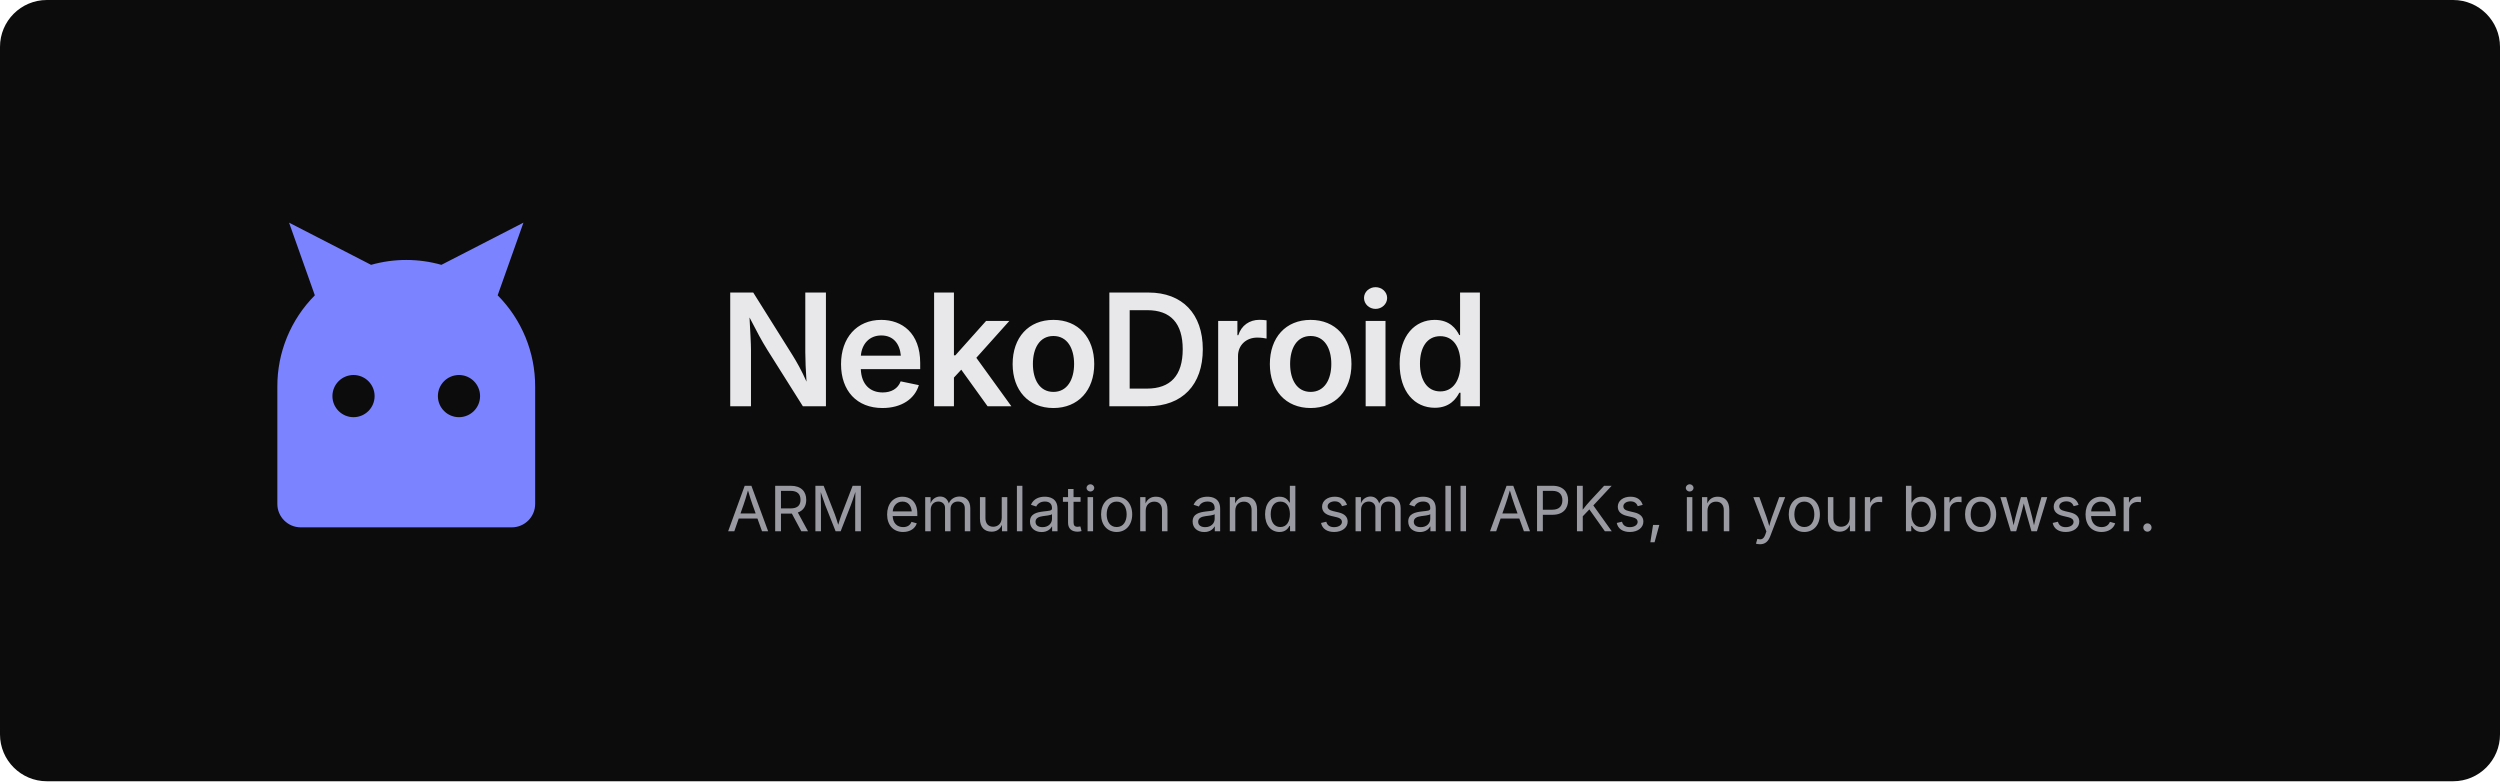
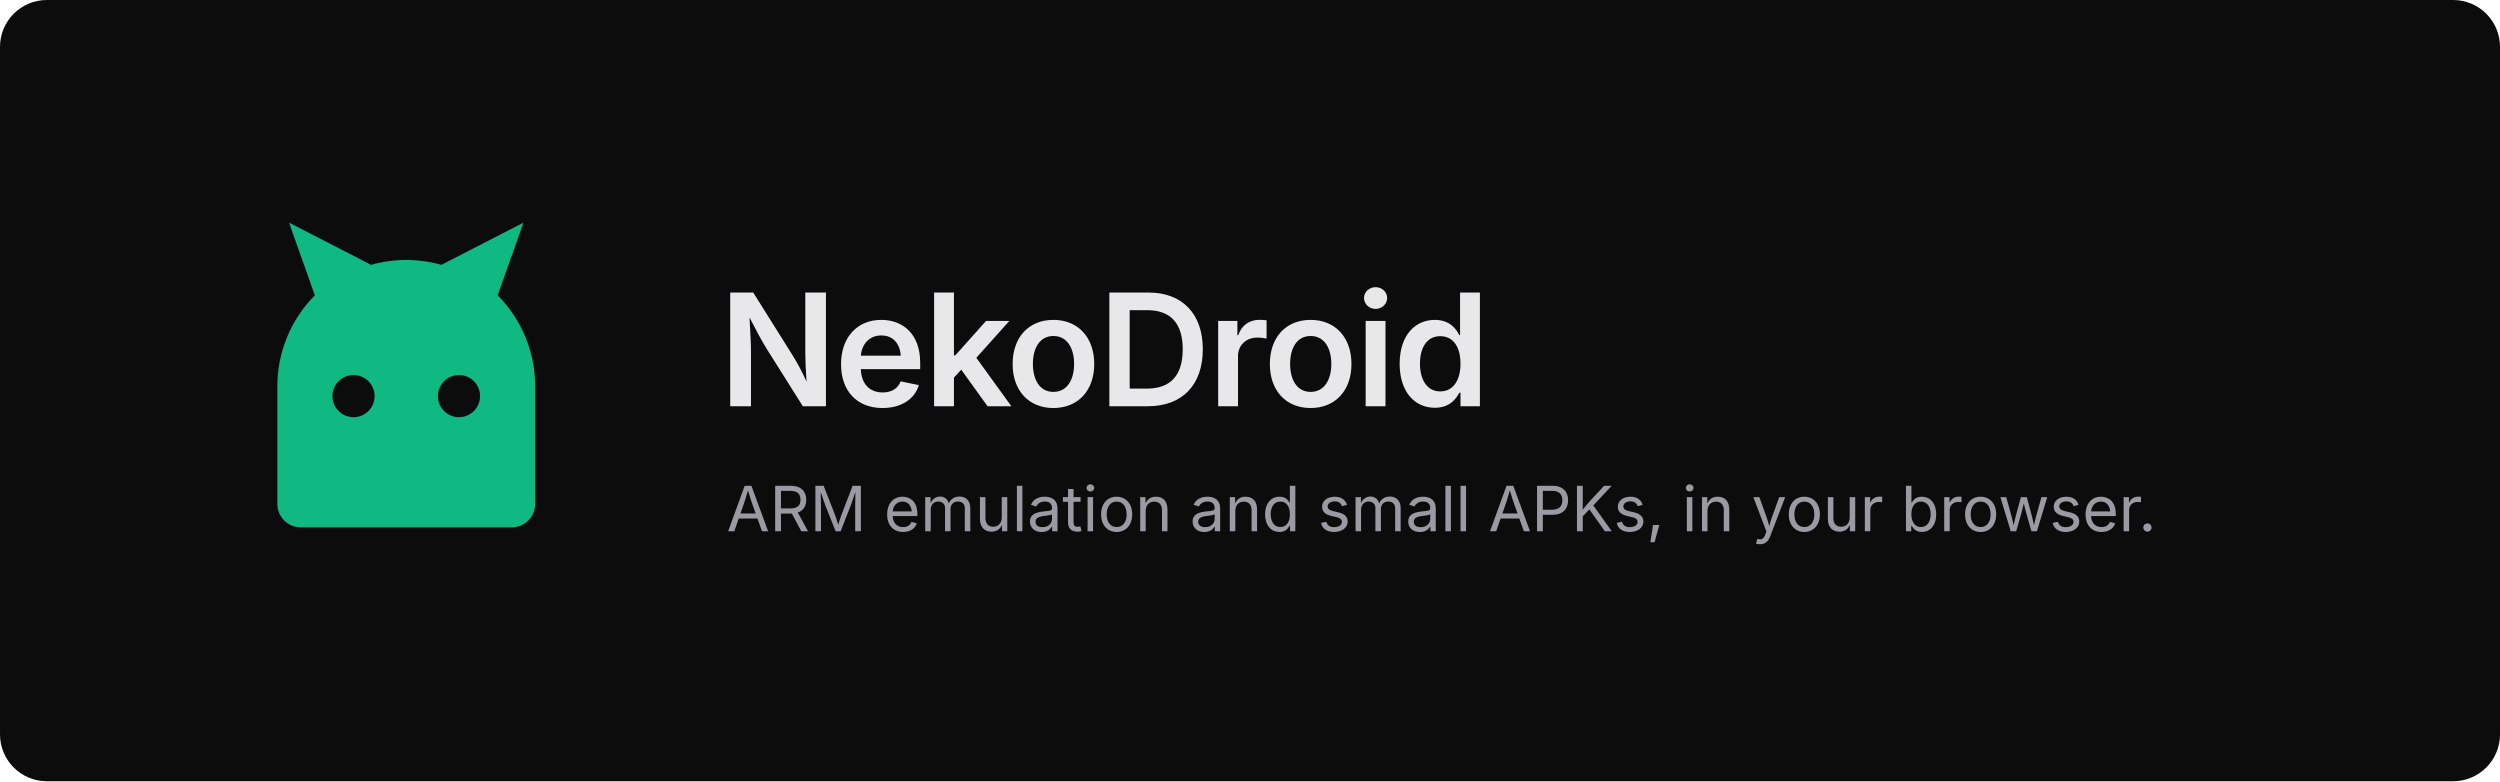
<svg xmlns="http://www.w3.org/2000/svg" width="640" height="200" viewBox="0 0 640 200" role="img" aria-label="NekoDroid" font-family="Inter, 'Segoe UI', Helvetica, Arial, sans-serif">
  <rect width="640" height="200" rx="12" fill="#0c0c0d" />
  <g transform="translate(56 48) scale(3)">
-     <path fill="#7c83ff" fill-rule="evenodd" d="M5 27V17a11 11 0 0 1 3.2-7.8L6 3l7 3.6a11 11 0 0 1 6 0L26 3l-2.2 6.2A11 11 0 0 1 27 17v10a2 2 0 0 1-2 2H7a2 2 0 0 1-2-2ZM11.5 16a1.8 1.8 0 1 0 0 3.6a1.8 1.8 0 1 0 0-3.6ZM20.5 16a1.8 1.8 0 1 0 0 3.6a1.8 1.8 0 1 0 0-3.6Z" />
+     <path fill="#10b981" fill-rule="evenodd" d="M5 27V17a11 11 0 0 1 3.2-7.8L6 3l7 3.6a11 11 0 0 1 6 0L26 3l-2.2 6.2A11 11 0 0 1 27 17v10a2 2 0 0 1-2 2H7a2 2 0 0 1-2-2ZM11.5 16a1.8 1.8 0 1 0 0 3.6a1.8 1.8 0 1 0 0-3.6ZM20.5 16a1.8 1.8 0 1 0 0 3.6a1.8 1.8 0 1 0 0-3.6Z" />
  </g>
  <text x="184" y="104" font-size="40" font-weight="600" letter-spacing="-0.8" fill="#e8e8ea">NekoDroid</text>
  <text x="186" y="136" font-size="16" fill="#9a9aa2">ARM emulation and small APKs, in your browser.</text>
</svg>
